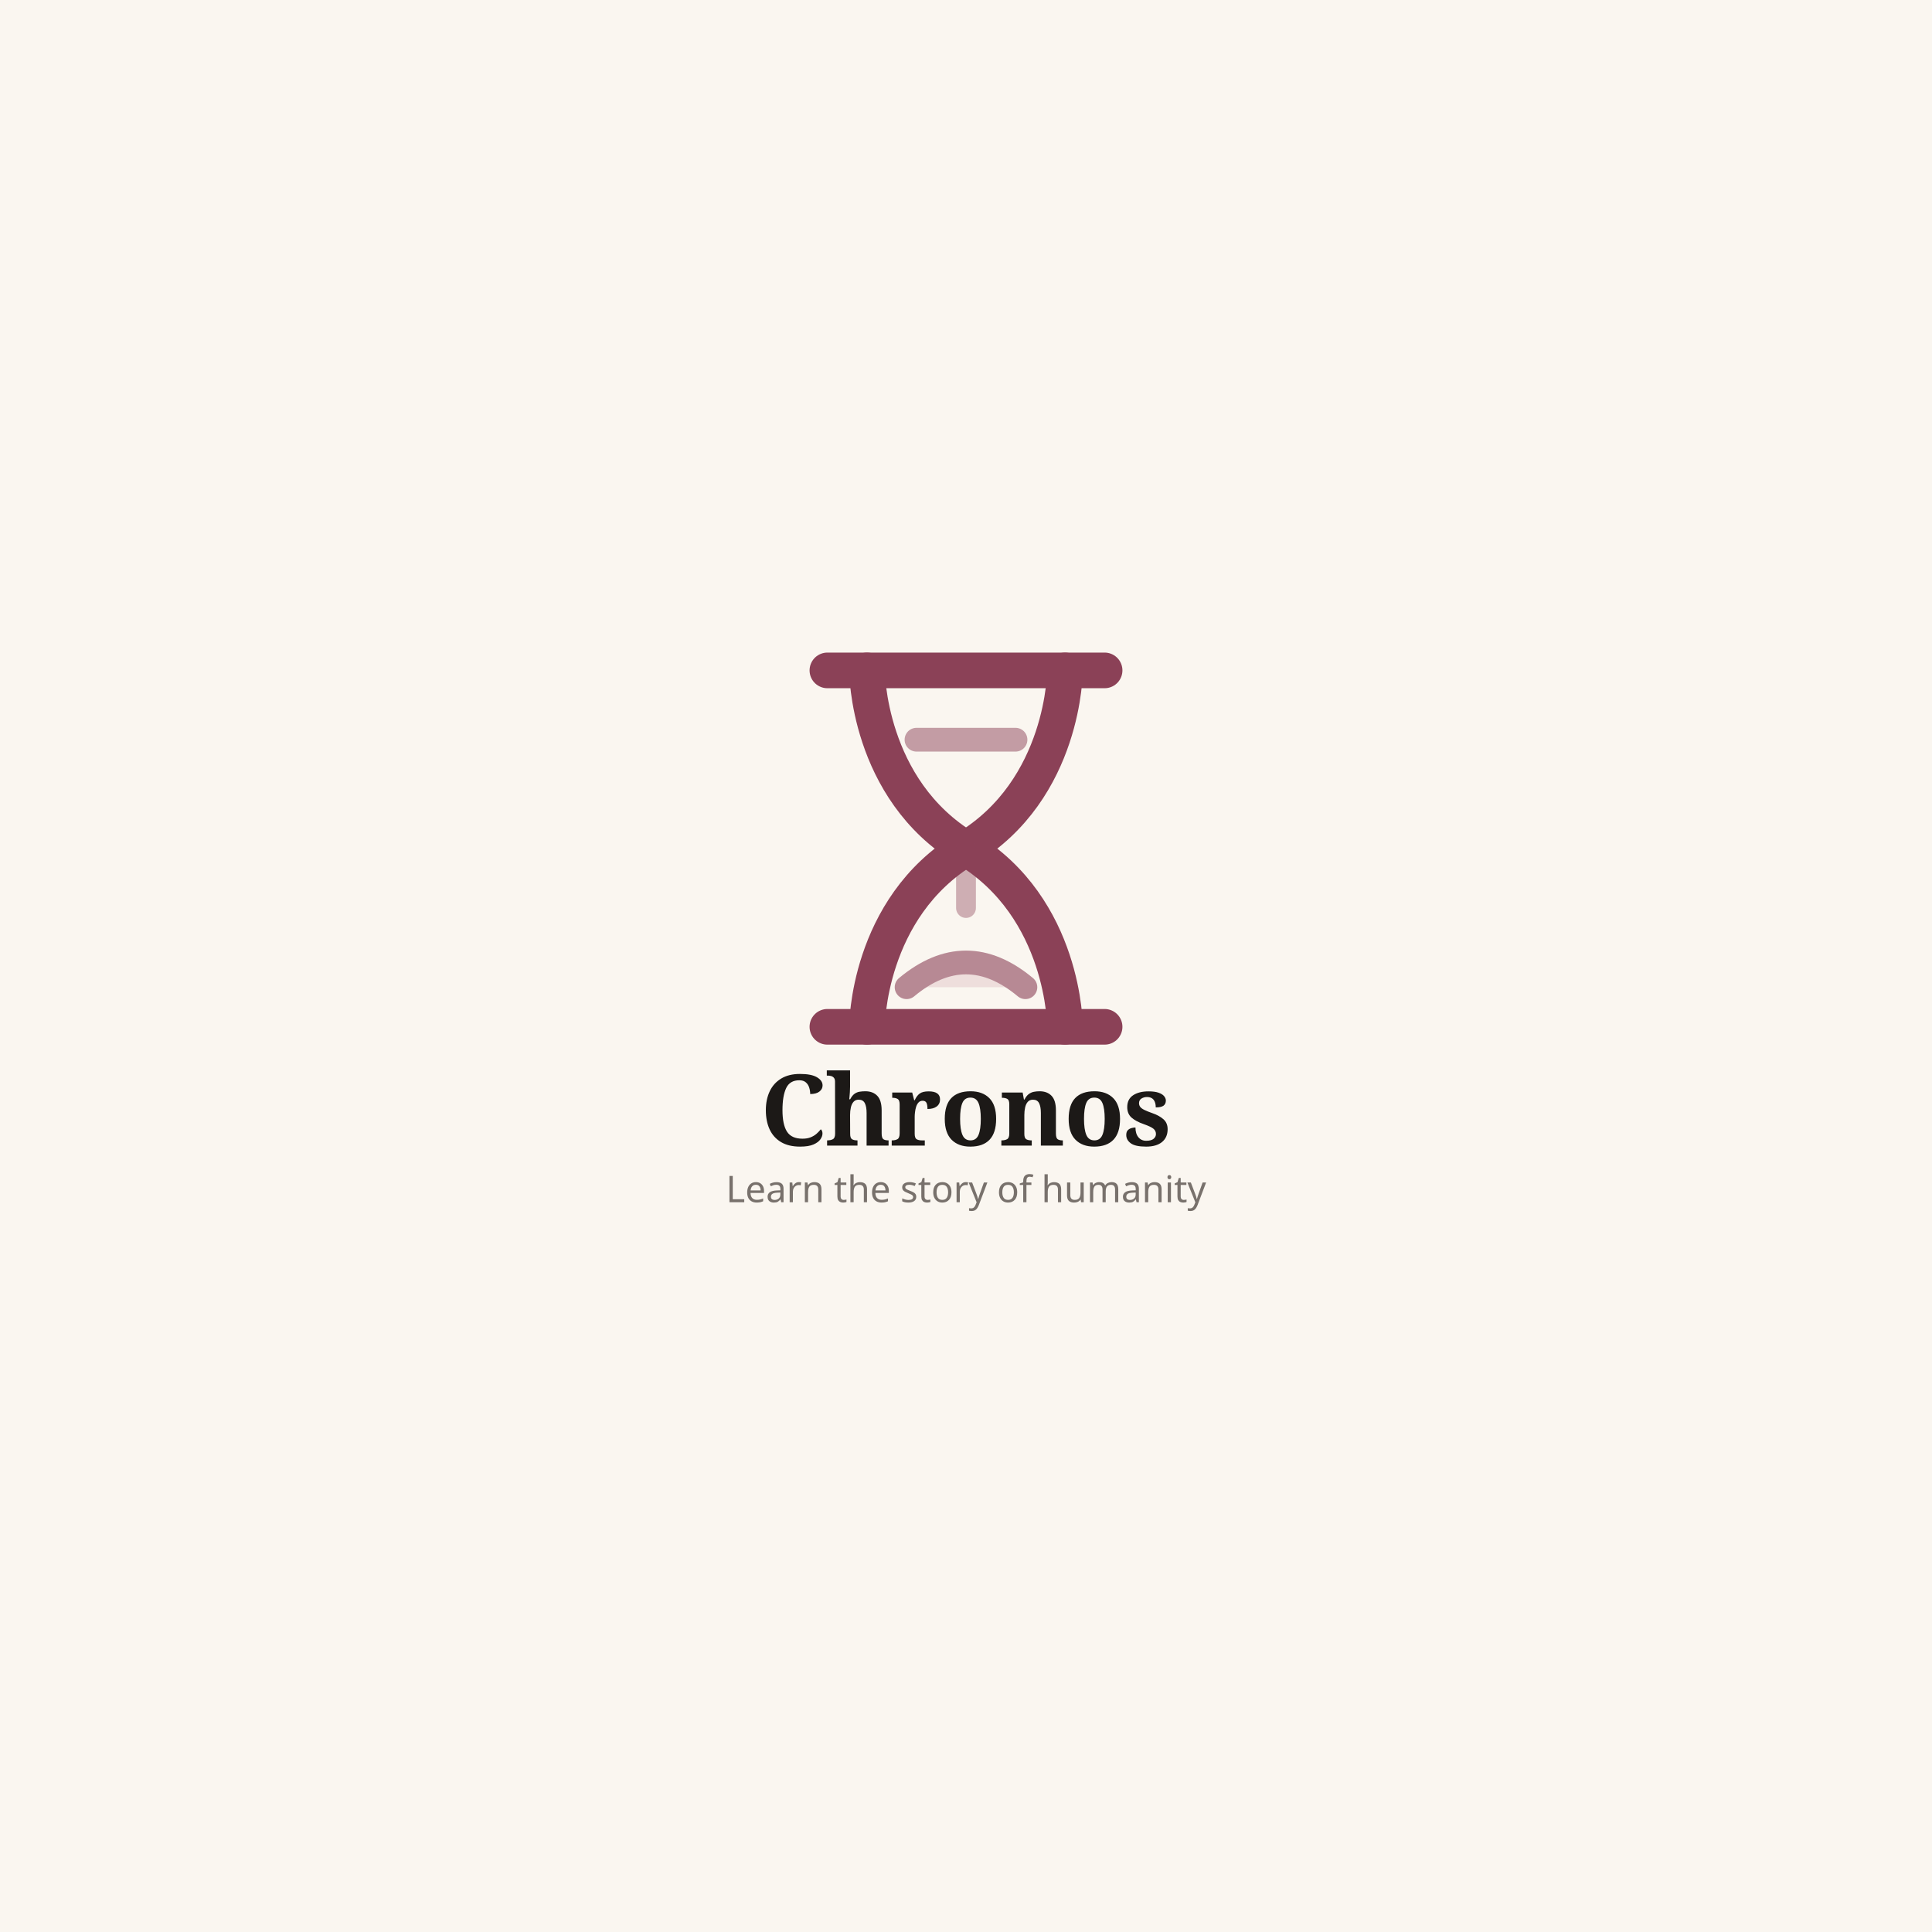
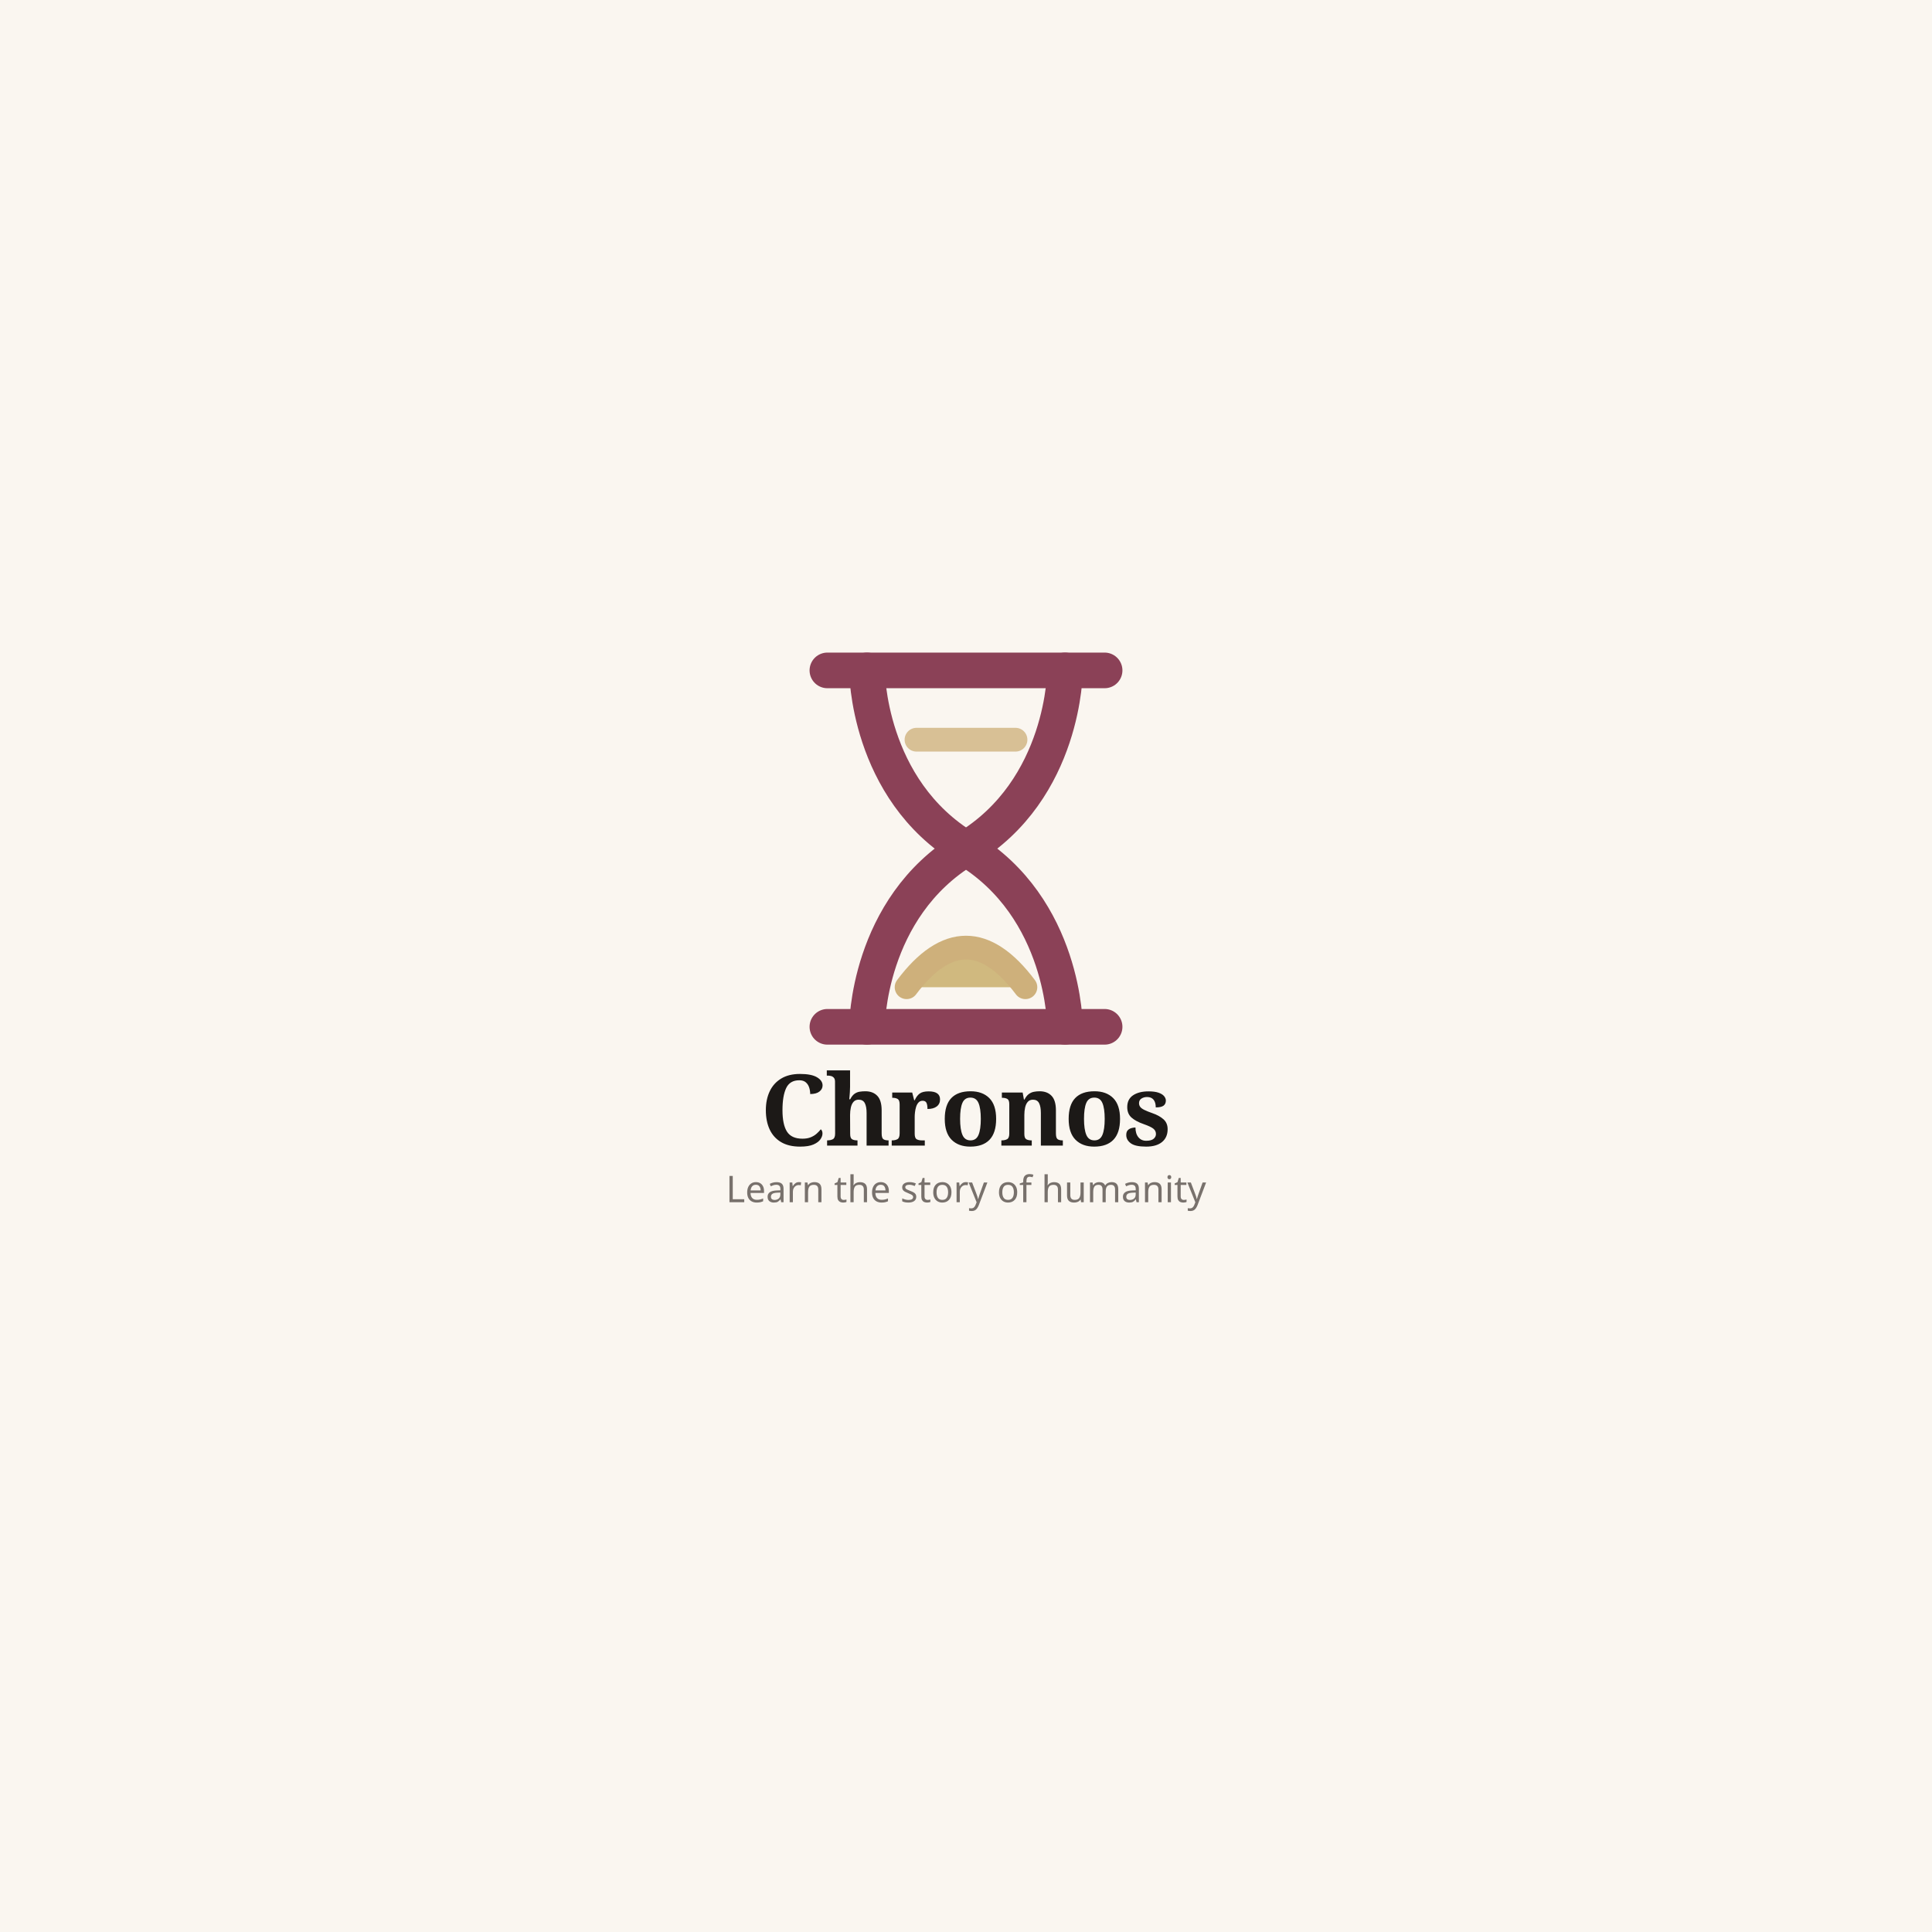
<svg xmlns="http://www.w3.org/2000/svg" width="2732" height="2732" viewBox="0 0 2732 2732">
  <rect width="2732" height="2732" fill="#FAF6F0" />
  <g transform="translate(1366, 1200) scale(28)" stroke="#8B4157" stroke-width="1.8" stroke-linecap="round" stroke-linejoin="round" fill="none">
    <line x1="-7" y1="-9" x2="7" y2="-9" />
    <line x1="-7" y1="9" x2="7" y2="9" />
    <path d="M-5 -9 C-5 -9 -5 -3 0 0 C-5 3 -5 9 -5 9" />
    <path d="M5 -9 C5 -9 5 -3 0 0 C5 3 5 9 5 9" />
-     <path d="M-2.5 -5.5 L2.5 -5.5" stroke-width="1.2" opacity="0.5" />
-     <line x1="0" y1="0" x2="0" y2="3" stroke-width="1" opacity="0.4" />
-     <path d="M-3 7 Q0 4.5 3 7" stroke-width="1.2" fill="#A8596E" fill-opacity="0.25" opacity="0.6" />
+     <path d="M-2.5 -5.5 L2.5 -5.5" stroke="#C9A96E" stroke-width="1.2" opacity="0.7" />
+     <path d="M-3 7 Q0 3 3 7" stroke="#C9A96E" stroke-width="1.2" fill="#B8943E" fill-opacity="0.7" opacity="0.9" />
  </g>
  <text x="1366" y="1620" text-anchor="middle" font-family="Georgia, serif" font-size="140" font-weight="700" fill="#1C1917" letter-spacing="-2">Chronos</text>
  <text x="1366" y="1700" text-anchor="middle" font-family="system-ui, sans-serif" font-size="52" font-weight="400" fill="#78716C">Learn the story of humanity</text>
</svg>
